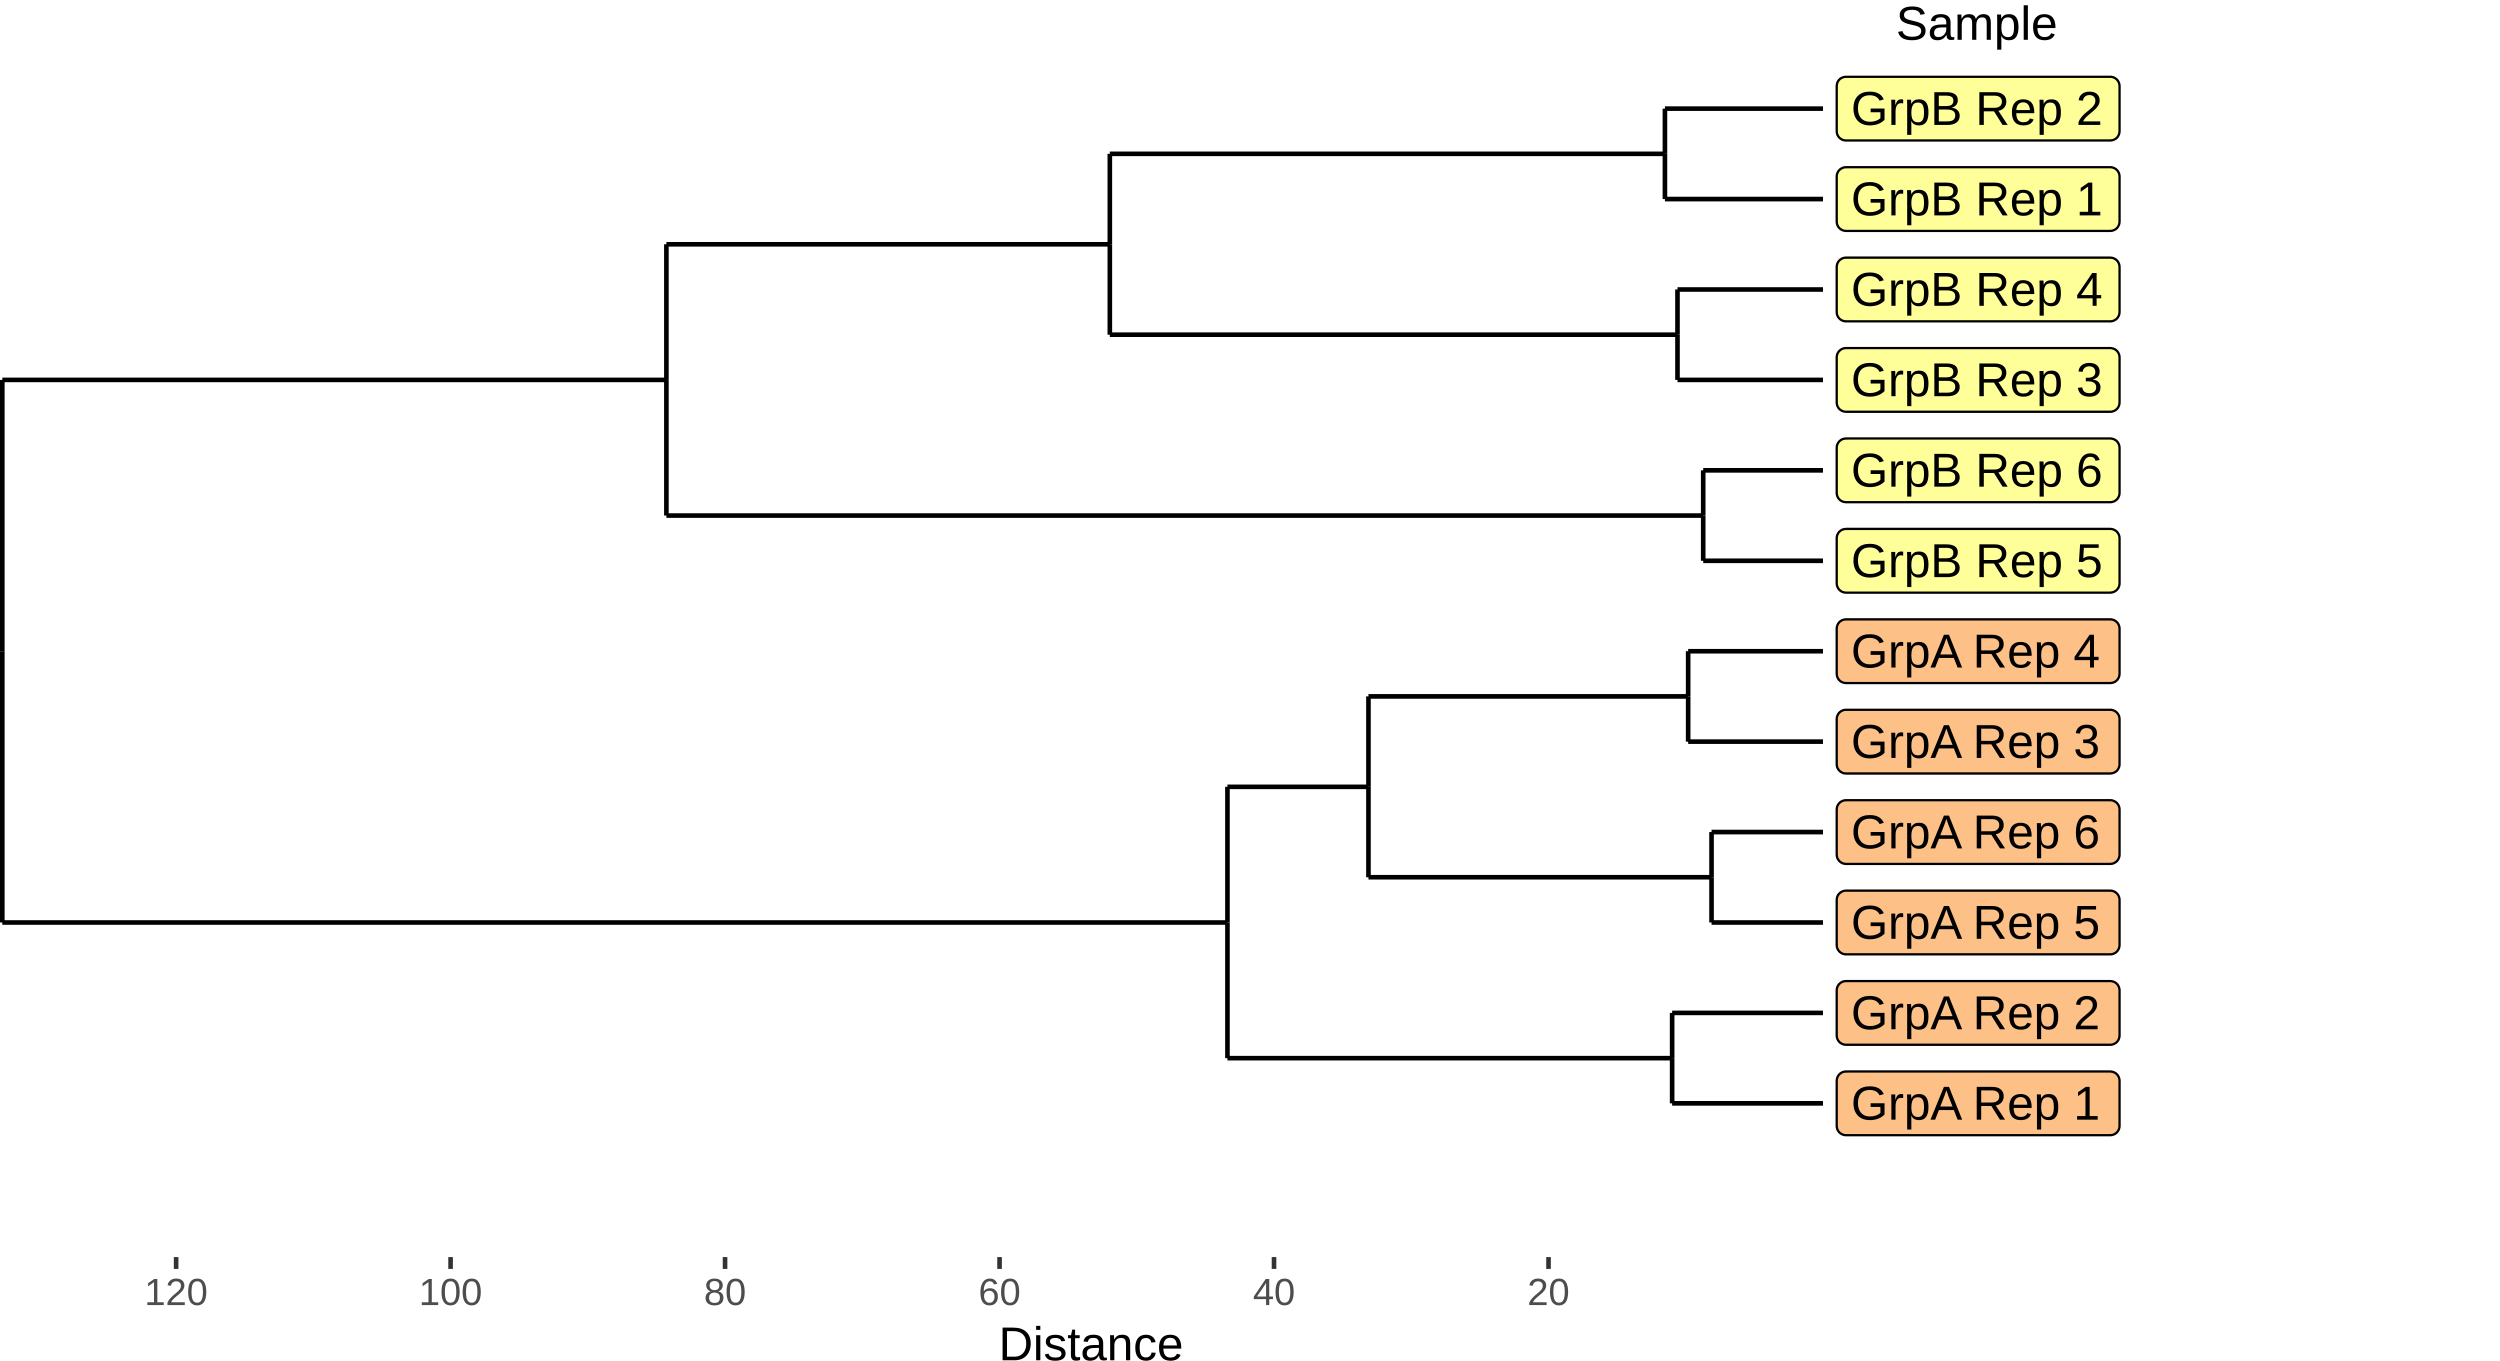
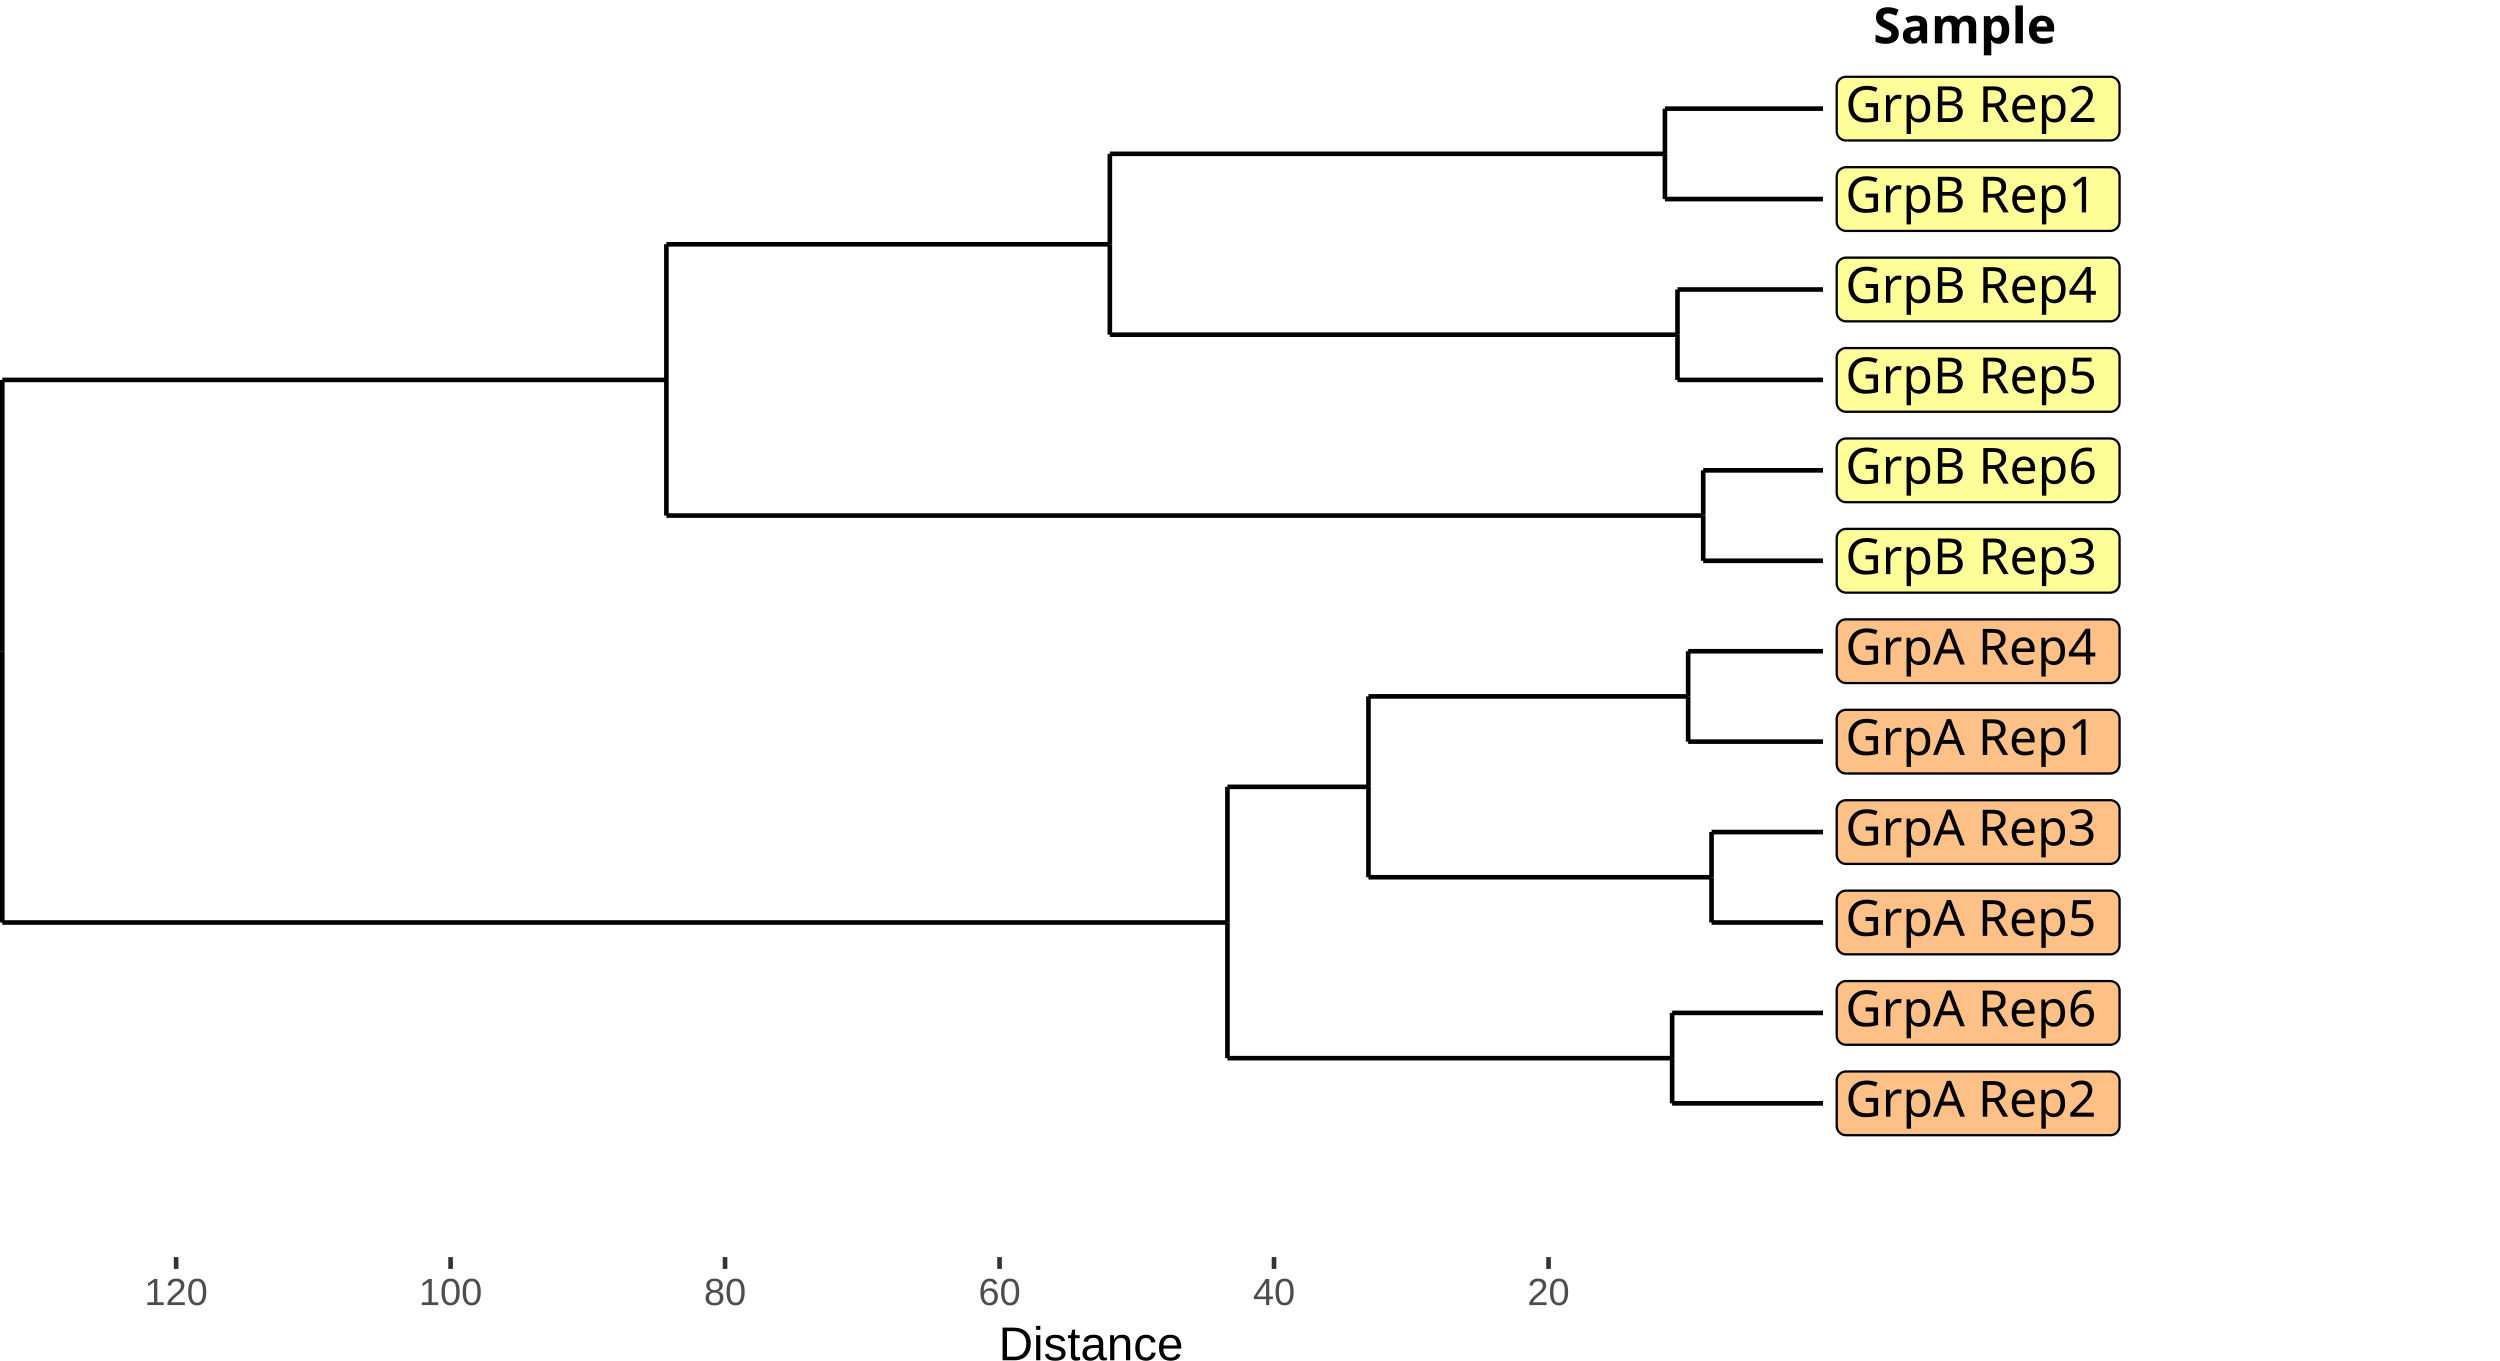
<svg xmlns="http://www.w3.org/2000/svg" viewBox="0 0 579.221 315.267" id="svg2" version="1.1" width="100%" height="100%">
  <defs id="defs4">
    <style type="text/css" id="style6">
    line, polyline, path, rect, circle {
      fill: none;
      stroke: #000000;
      stroke-linecap: round;
      stroke-linejoin: round;
      stroke-miterlimit: 10.00;
    }
  </style>
  </defs>
  <defs id="defs12">
    <clipPath id="cpOC4yMTkxOHw3MTQuNTIxfDMyOC4xMzF8NS40Nzk0NQ==">
      <rect x="8.22" y="5.48" width="706.3" height="322.65" id="rect15" style="fill:none;stroke:#000000;stroke-linecap:round;stroke-linejoin:round;stroke-miterlimit:10" />
    </clipPath>
  </defs>
  <line x1="109.12" y1="187.76" x2="109.12" y2="250.61" style="fill:none;stroke:#000000;stroke-width:1.07;stroke-linecap:butt;stroke-linejoin:round;stroke-miterlimit:10" clip-path="url(#cpOC4yMTkxOHw3MTQuNTIxfDMyOC4xMzF8NS40Nzk0NQ==)" id="line59" transform="translate(-108.585,-36.88031)" />
  <line x1="109.12" y1="250.61" x2="392.97" y2="250.61" style="fill:none;stroke:#000000;stroke-width:1.07;stroke-linecap:butt;stroke-linejoin:round;stroke-miterlimit:10" clip-path="url(#cpOC4yMTkxOHw3MTQuNTIxfDMyOC4xMzF8NS40Nzk0NQ==)" id="line61" transform="translate(-108.585,-36.88031)" />
  <line x1="392.97" y1="250.61" x2="392.97" y2="282.04" style="fill:none;stroke:#000000;stroke-width:1.07;stroke-linecap:butt;stroke-linejoin:round;stroke-miterlimit:10" clip-path="url(#cpOC4yMTkxOHw3MTQuNTIxfDMyOC4xMzF8NS40Nzk0NQ==)" id="line63" transform="translate(-108.585,-36.88031)" />
  <line x1="392.97" y1="282.04" x2="496" y2="282.04" style="fill:none;stroke:#000000;stroke-width:1.07;stroke-linecap:butt;stroke-linejoin:round;stroke-miterlimit:10" clip-path="url(#cpOC4yMTkxOHw3MTQuNTIxfDMyOC4xMzF8NS40Nzk0NQ==)" id="line65" transform="translate(-108.585,-36.88031)" />
  <line x1="496" y1="282.04" x2="496" y2="292.51" style="fill:none;stroke:#000000;stroke-width:1.07;stroke-linecap:butt;stroke-linejoin:round;stroke-miterlimit:10" clip-path="url(#cpOC4yMTkxOHw3MTQuNTIxfDMyOC4xMzF8NS40Nzk0NQ==)" id="line67" transform="translate(-108.585,-36.88031)" />
  <line x1="496" y1="292.51" x2="530.95" y2="292.51" style="fill:none;stroke:#000000;stroke-width:1.07;stroke-linecap:butt;stroke-linejoin:round;stroke-miterlimit:10" clip-path="url(#cpOC4yMTkxOHw3MTQuNTIxfDMyOC4xMzF8NS40Nzk0NQ==)" id="line69" transform="translate(-108.585,-36.88031)" />
  <line x1="496" y1="282.04" x2="496" y2="271.56" style="fill:none;stroke:#000000;stroke-width:1.07;stroke-linecap:butt;stroke-linejoin:round;stroke-miterlimit:10" clip-path="url(#cpOC4yMTkxOHw3MTQuNTIxfDMyOC4xMzF8NS40Nzk0NQ==)" id="line71" transform="translate(-108.585,-36.88031)" />
  <line x1="496" y1="271.56" x2="530.95" y2="271.56" style="fill:none;stroke:#000000;stroke-width:1.07;stroke-linecap:butt;stroke-linejoin:round;stroke-miterlimit:10" clip-path="url(#cpOC4yMTkxOHw3MTQuNTIxfDMyOC4xMzF8NS40Nzk0NQ==)" id="line73" transform="translate(-108.585,-36.88031)" />
  <line x1="392.97" y1="250.61" x2="392.97" y2="219.18" style="fill:none;stroke:#000000;stroke-width:1.07;stroke-linecap:butt;stroke-linejoin:round;stroke-miterlimit:10" clip-path="url(#cpOC4yMTkxOHw3MTQuNTIxfDMyOC4xMzF8NS40Nzk0NQ==)" id="line75" transform="translate(-108.585,-36.88031)" />
  <line x1="392.97" y1="219.18" x2="425.64" y2="219.18" style="fill:none;stroke:#000000;stroke-width:1.07;stroke-linecap:butt;stroke-linejoin:round;stroke-miterlimit:10" clip-path="url(#cpOC4yMTkxOHw3MTQuNTIxfDMyOC4xMzF8NS40Nzk0NQ==)" id="line77" transform="translate(-108.585,-36.88031)" />
  <line x1="425.64" y1="219.18" x2="425.64" y2="240.13" style="fill:none;stroke:#000000;stroke-width:1.07;stroke-linecap:butt;stroke-linejoin:round;stroke-miterlimit:10" clip-path="url(#cpOC4yMTkxOHw3MTQuNTIxfDMyOC4xMzF8NS40Nzk0NQ==)" id="line79" transform="translate(-108.585,-36.88031)" />
  <line x1="425.64" y1="240.13" x2="505.13" y2="240.13" style="fill:none;stroke:#000000;stroke-width:1.07;stroke-linecap:butt;stroke-linejoin:round;stroke-miterlimit:10" clip-path="url(#cpOC4yMTkxOHw3MTQuNTIxfDMyOC4xMzF8NS40Nzk0NQ==)" id="line81" transform="translate(-108.585,-36.88031)" />
  <line x1="505.13" y1="240.13" x2="505.13" y2="250.61" style="fill:none;stroke:#000000;stroke-width:1.07;stroke-linecap:butt;stroke-linejoin:round;stroke-miterlimit:10" clip-path="url(#cpOC4yMTkxOHw3MTQuNTIxfDMyOC4xMzF8NS40Nzk0NQ==)" id="line83" transform="translate(-108.585,-36.88031)" />
  <line x1="505.13" y1="250.61" x2="530.95" y2="250.61" style="fill:none;stroke:#000000;stroke-width:1.07;stroke-linecap:butt;stroke-linejoin:round;stroke-miterlimit:10" clip-path="url(#cpOC4yMTkxOHw3MTQuNTIxfDMyOC4xMzF8NS40Nzk0NQ==)" id="line85" transform="translate(-108.585,-36.88031)" />
  <line x1="505.13" y1="240.13" x2="505.13" y2="229.66" style="fill:none;stroke:#000000;stroke-width:1.07;stroke-linecap:butt;stroke-linejoin:round;stroke-miterlimit:10" clip-path="url(#cpOC4yMTkxOHw3MTQuNTIxfDMyOC4xMzF8NS40Nzk0NQ==)" id="line87" transform="translate(-108.585,-36.88031)" />
  <line x1="505.13" y1="229.66" x2="530.95" y2="229.66" style="fill:none;stroke:#000000;stroke-width:1.07;stroke-linecap:butt;stroke-linejoin:round;stroke-miterlimit:10" clip-path="url(#cpOC4yMTkxOHw3MTQuNTIxfDMyOC4xMzF8NS40Nzk0NQ==)" id="line89" transform="translate(-108.585,-36.88031)" />
  <line x1="425.64" y1="219.18" x2="425.64" y2="198.23" style="fill:none;stroke:#000000;stroke-width:1.07;stroke-linecap:butt;stroke-linejoin:round;stroke-miterlimit:10" clip-path="url(#cpOC4yMTkxOHw3MTQuNTIxfDMyOC4xMzF8NS40Nzk0NQ==)" id="line91" transform="translate(-108.585,-36.88031)" />
  <line x1="425.64" y1="198.23" x2="499.71" y2="198.23" style="fill:none;stroke:#000000;stroke-width:1.07;stroke-linecap:butt;stroke-linejoin:round;stroke-miterlimit:10" clip-path="url(#cpOC4yMTkxOHw3MTQuNTIxfDMyOC4xMzF8NS40Nzk0NQ==)" id="line93" transform="translate(-108.585,-36.88031)" />
  <line x1="499.71" y1="198.23" x2="499.71" y2="208.71" style="fill:none;stroke:#000000;stroke-width:1.07;stroke-linecap:butt;stroke-linejoin:round;stroke-miterlimit:10" clip-path="url(#cpOC4yMTkxOHw3MTQuNTIxfDMyOC4xMzF8NS40Nzk0NQ==)" id="line95" transform="translate(-108.585,-36.88031)" />
  <line x1="499.71" y1="208.71" x2="530.95" y2="208.71" style="fill:none;stroke:#000000;stroke-width:1.07;stroke-linecap:butt;stroke-linejoin:round;stroke-miterlimit:10" clip-path="url(#cpOC4yMTkxOHw3MTQuNTIxfDMyOC4xMzF8NS40Nzk0NQ==)" id="line97" transform="translate(-108.585,-36.88031)" />
  <line x1="499.71" y1="198.23" x2="499.71" y2="187.76" style="fill:none;stroke:#000000;stroke-width:1.07;stroke-linecap:butt;stroke-linejoin:round;stroke-miterlimit:10" clip-path="url(#cpOC4yMTkxOHw3MTQuNTIxfDMyOC4xMzF8NS40Nzk0NQ==)" id="line99" transform="translate(-108.585,-36.88031)" />
  <line x1="499.71" y1="187.76" x2="530.95" y2="187.76" style="fill:none;stroke:#000000;stroke-width:1.07;stroke-linecap:butt;stroke-linejoin:round;stroke-miterlimit:10" clip-path="url(#cpOC4yMTkxOHw3MTQuNTIxfDMyOC4xMzF8NS40Nzk0NQ==)" id="line101" transform="translate(-108.585,-36.88031)" />
  <line x1="109.12" y1="187.76" x2="109.12" y2="124.9" style="fill:none;stroke:#000000;stroke-width:1.07;stroke-linecap:butt;stroke-linejoin:round;stroke-miterlimit:10" clip-path="url(#cpOC4yMTkxOHw3MTQuNTIxfDMyOC4xMzF8NS40Nzk0NQ==)" id="line103" transform="translate(-108.585,-36.88031)" />
  <line x1="109.12" y1="124.9" x2="262.98" y2="124.9" style="fill:none;stroke:#000000;stroke-width:1.07;stroke-linecap:butt;stroke-linejoin:round;stroke-miterlimit:10" clip-path="url(#cpOC4yMTkxOHw3MTQuNTIxfDMyOC4xMzF8NS40Nzk0NQ==)" id="line105" transform="translate(-108.585,-36.88031)" />
  <line x1="262.98" y1="124.9" x2="262.98" y2="156.33" style="fill:none;stroke:#000000;stroke-width:1.07;stroke-linecap:butt;stroke-linejoin:round;stroke-miterlimit:10" clip-path="url(#cpOC4yMTkxOHw3MTQuNTIxfDMyOC4xMzF8NS40Nzk0NQ==)" id="line107" transform="translate(-108.585,-36.88031)" />
  <line x1="262.98" y1="156.33" x2="503.2" y2="156.33" style="fill:none;stroke:#000000;stroke-width:1.07;stroke-linecap:butt;stroke-linejoin:round;stroke-miterlimit:10" clip-path="url(#cpOC4yMTkxOHw3MTQuNTIxfDMyOC4xMzF8NS40Nzk0NQ==)" id="line109" transform="translate(-108.585,-36.88031)" />
  <line x1="503.2" y1="156.33" x2="503.2" y2="166.81" style="fill:none;stroke:#000000;stroke-width:1.07;stroke-linecap:butt;stroke-linejoin:round;stroke-miterlimit:10" clip-path="url(#cpOC4yMTkxOHw3MTQuNTIxfDMyOC4xMzF8NS40Nzk0NQ==)" id="line111" transform="translate(-108.585,-36.88031)" />
  <line x1="503.2" y1="166.81" x2="530.95" y2="166.81" style="fill:none;stroke:#000000;stroke-width:1.07;stroke-linecap:butt;stroke-linejoin:round;stroke-miterlimit:10" clip-path="url(#cpOC4yMTkxOHw3MTQuNTIxfDMyOC4xMzF8NS40Nzk0NQ==)" id="line113" transform="translate(-108.585,-36.88031)" />
  <line x1="503.2" y1="156.33" x2="503.2" y2="145.85" style="fill:none;stroke:#000000;stroke-width:1.07;stroke-linecap:butt;stroke-linejoin:round;stroke-miterlimit:10" clip-path="url(#cpOC4yMTkxOHw3MTQuNTIxfDMyOC4xMzF8NS40Nzk0NQ==)" id="line115" transform="translate(-108.585,-36.88031)" />
  <line x1="503.2" y1="145.85" x2="530.95" y2="145.85" style="fill:none;stroke:#000000;stroke-width:1.07;stroke-linecap:butt;stroke-linejoin:round;stroke-miterlimit:10" clip-path="url(#cpOC4yMTkxOHw3MTQuNTIxfDMyOC4xMzF8NS40Nzk0NQ==)" id="line117" transform="translate(-108.585,-36.88031)" />
  <line x1="262.98" y1="124.9" x2="262.98" y2="93.48" style="fill:none;stroke:#000000;stroke-width:1.07;stroke-linecap:butt;stroke-linejoin:round;stroke-miterlimit:10" clip-path="url(#cpOC4yMTkxOHw3MTQuNTIxfDMyOC4xMzF8NS40Nzk0NQ==)" id="line119" transform="translate(-108.585,-36.88031)" />
  <line x1="262.98" y1="93.48" x2="365.72" y2="93.48" style="fill:none;stroke:#000000;stroke-width:1.07;stroke-linecap:butt;stroke-linejoin:round;stroke-miterlimit:10" clip-path="url(#cpOC4yMTkxOHw3MTQuNTIxfDMyOC4xMzF8NS40Nzk0NQ==)" id="line121" transform="translate(-108.585,-36.88031)" />
  <line x1="365.72" y1="93.48" x2="365.72" y2="114.43" style="fill:none;stroke:#000000;stroke-width:1.07;stroke-linecap:butt;stroke-linejoin:round;stroke-miterlimit:10" clip-path="url(#cpOC4yMTkxOHw3MTQuNTIxfDMyOC4xMzF8NS40Nzk0NQ==)" id="line123" transform="translate(-108.585,-36.88031)" />
  <line x1="365.72" y1="114.43" x2="497.24" y2="114.43" style="fill:none;stroke:#000000;stroke-width:1.07;stroke-linecap:butt;stroke-linejoin:round;stroke-miterlimit:10" clip-path="url(#cpOC4yMTkxOHw3MTQuNTIxfDMyOC4xMzF8NS40Nzk0NQ==)" id="line125" transform="translate(-108.585,-36.88031)" />
  <line x1="497.24" y1="114.43" x2="497.24" y2="124.9" style="fill:none;stroke:#000000;stroke-width:1.07;stroke-linecap:butt;stroke-linejoin:round;stroke-miterlimit:10" clip-path="url(#cpOC4yMTkxOHw3MTQuNTIxfDMyOC4xMzF8NS40Nzk0NQ==)" id="line127" transform="translate(-108.585,-36.88031)" />
  <line x1="497.24" y1="124.9" x2="530.95" y2="124.9" style="fill:none;stroke:#000000;stroke-width:1.07;stroke-linecap:butt;stroke-linejoin:round;stroke-miterlimit:10" clip-path="url(#cpOC4yMTkxOHw3MTQuNTIxfDMyOC4xMzF8NS40Nzk0NQ==)" id="line129" transform="translate(-108.585,-36.88031)" />
  <line x1="497.24" y1="114.43" x2="497.24" y2="103.95" style="fill:none;stroke:#000000;stroke-width:1.07;stroke-linecap:butt;stroke-linejoin:round;stroke-miterlimit:10" clip-path="url(#cpOC4yMTkxOHw3MTQuNTIxfDMyOC4xMzF8NS40Nzk0NQ==)" id="line131" transform="translate(-108.585,-36.88031)" />
  <line x1="497.24" y1="103.95" x2="530.95" y2="103.95" style="fill:none;stroke:#000000;stroke-width:1.07;stroke-linecap:butt;stroke-linejoin:round;stroke-miterlimit:10" clip-path="url(#cpOC4yMTkxOHw3MTQuNTIxfDMyOC4xMzF8NS40Nzk0NQ==)" id="line133" transform="translate(-108.585,-36.88031)" />
  <line x1="365.72" y1="93.48" x2="365.72" y2="72.52" style="fill:none;stroke:#000000;stroke-width:1.07;stroke-linecap:butt;stroke-linejoin:round;stroke-miterlimit:10" clip-path="url(#cpOC4yMTkxOHw3MTQuNTIxfDMyOC4xMzF8NS40Nzk0NQ==)" id="line135" transform="translate(-108.585,-36.88031)" />
  <line x1="365.72" y1="72.52" x2="494.33" y2="72.52" style="fill:none;stroke:#000000;stroke-width:1.07;stroke-linecap:butt;stroke-linejoin:round;stroke-miterlimit:10" clip-path="url(#cpOC4yMTkxOHw3MTQuNTIxfDMyOC4xMzF8NS40Nzk0NQ==)" id="line137" transform="translate(-108.585,-36.88031)" />
  <line x1="494.33" y1="72.52" x2="494.33" y2="83" style="fill:none;stroke:#000000;stroke-width:1.07;stroke-linecap:butt;stroke-linejoin:round;stroke-miterlimit:10" clip-path="url(#cpOC4yMTkxOHw3MTQuNTIxfDMyOC4xMzF8NS40Nzk0NQ==)" id="line139" transform="translate(-108.585,-36.88031)" />
  <line x1="494.33" y1="83" x2="530.95" y2="83" style="fill:none;stroke:#000000;stroke-width:1.07;stroke-linecap:butt;stroke-linejoin:round;stroke-miterlimit:10" clip-path="url(#cpOC4yMTkxOHw3MTQuNTIxfDMyOC4xMzF8NS40Nzk0NQ==)" id="line141" transform="translate(-108.585,-36.88031)" />
  <line x1="494.33" y1="72.52" x2="494.33" y2="62.05" style="fill:none;stroke:#000000;stroke-width:1.07;stroke-linecap:butt;stroke-linejoin:round;stroke-miterlimit:10" clip-path="url(#cpOC4yMTkxOHw3MTQuNTIxfDMyOC4xMzF8NS40Nzk0NQ==)" id="line143" transform="translate(-108.585,-36.88031)" />
  <line x1="494.33" y1="62.05" x2="530.95" y2="62.05" style="fill:none;stroke:#000000;stroke-width:1.07;stroke-linecap:butt;stroke-linejoin:round;stroke-miterlimit:10" clip-path="url(#cpOC4yMTkxOHw3MTQuNTIxfDMyOC4xMzF8NS40Nzk0NQ==)" id="line145" transform="translate(-108.585,-36.88031)" />
  <polyline points="536.29,299.89 597.50,299.89 597.41,299.89 597.76,299.88 598.10,299.81 598.42,299.69 598.73,299.51 599.00,299.29 599.23,299.03 599.41,298.74 599.55,298.42 599.63,298.08 599.66,297.73 599.66,297.73 599.66,287.29 599.66,287.29 599.63,286.95 599.55,286.61 599.41,286.29 599.23,285.99 599.00,285.73 598.73,285.51 598.42,285.34 598.10,285.22 597.76,285.15 597.50,285.13 536.29,285.13 536.55,285.15 536.20,285.13 535.86,285.18 535.52,285.27 535.21,285.42 534.92,285.62 534.67,285.86 534.46,286.14 534.30,286.45 534.19,286.78 534.14,287.12 534.13,287.29 534.13,297.73 534.14,297.56 534.14,297.91 534.19,298.25 534.30,298.58 534.46,298.89 534.67,299.17 534.92,299.41 535.21,299.61 535.52,299.75 535.86,299.85 536.20,299.89 " style="fill:#fdc086;stroke:#000000;stroke-width:0.53;stroke-linecap:round;stroke-linejoin:round;stroke-miterlimit:10" clip-path="url(#cpOC4yMTkxOHw3MTQuNTIxfDMyOC4xMzF8NS40Nzk0NQ==)" id="polyline147" transform="translate(-108.585,-36.88031)" />
-   <g clip-path="url(#cpOC4yMTkxOHw3MTQuNTIxfDMyOC4xMzF8NS40Nzk0NQ==)" id="g149" transform="translate(-108.585,-36.88031)">
-     <text x="537.44" y="296.29" style="font-size:11.04px;font-family:Liberation Sans" textLength="58.33px" lengthAdjust="spacingAndGlyphs" id="text151">GrpA Rep 1</text>
-   </g>
  <polyline points="536.29,278.94 597.50,278.94 597.41,278.94 597.76,278.93 598.10,278.86 598.42,278.73 598.73,278.56 599.00,278.34 599.23,278.08 599.41,277.79 599.55,277.47 599.63,277.13 599.66,276.78 599.66,276.78 599.66,266.34 599.66,266.34 599.63,265.99 599.55,265.66 599.41,265.34 599.23,265.04 599.00,264.78 598.73,264.56 598.42,264.39 598.10,264.27 597.76,264.20 597.50,264.18 536.29,264.18 536.55,264.20 536.20,264.18 535.86,264.22 535.52,264.32 535.21,264.47 534.92,264.67 534.67,264.91 534.46,265.19 534.30,265.49 534.19,265.82 534.14,266.17 534.13,266.34 534.13,276.78 534.14,276.61 534.14,276.96 534.19,277.30 534.30,277.63 534.46,277.94 534.67,278.22 534.92,278.46 535.21,278.65 535.52,278.80 535.86,278.90 536.20,278.94 " style="fill:#fdc086;stroke:#000000;stroke-width:0.53;stroke-linecap:round;stroke-linejoin:round;stroke-miterlimit:10" clip-path="url(#cpOC4yMTkxOHw3MTQuNTIxfDMyOC4xMzF8NS40Nzk0NQ==)" id="polyline153" transform="translate(-108.585,-36.88031)" />
-   <g clip-path="url(#cpOC4yMTkxOHw3MTQuNTIxfDMyOC4xMzF8NS40Nzk0NQ==)" id="g155" transform="translate(-108.585,-36.88031)">
-     <text x="537.44" y="275.34" style="font-size:11.04px;font-family:Liberation Sans" textLength="58.33px" lengthAdjust="spacingAndGlyphs" id="text157">GrpA Rep 2</text>
-   </g>
  <polyline points="536.29,257.99 597.50,257.99 597.41,257.99 597.76,257.98 598.10,257.91 598.42,257.78 598.73,257.61 599.00,257.39 599.23,257.13 599.41,256.84 599.55,256.52 599.63,256.18 599.66,255.83 599.66,255.83 599.66,245.39 599.66,245.39 599.63,245.04 599.55,244.71 599.41,244.39 599.23,244.09 599.00,243.83 598.73,243.61 598.42,243.44 598.10,243.31 597.76,243.24 597.50,243.23 536.29,243.23 536.55,243.24 536.20,243.23 535.86,243.27 535.52,243.37 535.21,243.52 534.92,243.72 534.67,243.96 534.46,244.23 534.30,244.54 534.19,244.87 534.14,245.22 534.13,245.39 534.13,255.83 534.14,255.66 534.14,256.01 534.19,256.35 534.30,256.68 534.46,256.99 534.67,257.26 534.92,257.50 535.21,257.70 535.52,257.85 535.86,257.95 536.20,257.99 " style="fill:#fdc086;stroke:#000000;stroke-width:0.53;stroke-linecap:round;stroke-linejoin:round;stroke-miterlimit:10" clip-path="url(#cpOC4yMTkxOHw3MTQuNTIxfDMyOC4xMzF8NS40Nzk0NQ==)" id="polyline159" transform="translate(-108.585,-36.88031)" />
-   <g clip-path="url(#cpOC4yMTkxOHw3MTQuNTIxfDMyOC4xMzF8NS40Nzk0NQ==)" id="g161" transform="translate(-108.585,-36.88031)">
-     <text x="537.44" y="254.39" style="font-size:11.04px;font-family:Liberation Sans" textLength="58.33px" lengthAdjust="spacingAndGlyphs" id="text163">GrpA Rep 5</text>
-   </g>
  <polyline points="536.29,237.04 597.50,237.04 597.41,237.04 597.76,237.02 598.10,236.96 598.42,236.83 598.73,236.66 599.00,236.44 599.23,236.18 599.41,235.88 599.55,235.56 599.63,235.23 599.66,234.88 599.66,234.88 599.66,224.44 599.66,224.44 599.63,224.09 599.55,223.75 599.41,223.43 599.23,223.14 599.00,222.88 598.73,222.66 598.42,222.49 598.10,222.36 597.76,222.29 597.50,222.28 536.29,222.28 536.55,222.29 536.20,222.28 535.86,222.32 535.52,222.42 535.21,222.57 534.92,222.76 534.67,223.01 534.46,223.28 534.30,223.59 534.19,223.92 534.14,224.26 534.13,224.44 534.13,234.88 534.14,234.71 534.14,235.05 534.19,235.40 534.30,235.73 534.46,236.03 534.67,236.31 534.92,236.55 535.21,236.75 535.52,236.90 535.86,237.00 536.20,237.04 " style="fill:#fdc086;stroke:#000000;stroke-width:0.53;stroke-linecap:round;stroke-linejoin:round;stroke-miterlimit:10" clip-path="url(#cpOC4yMTkxOHw3MTQuNTIxfDMyOC4xMzF8NS40Nzk0NQ==)" id="polyline165" transform="translate(-108.585,-36.88031)" />
-   <g clip-path="url(#cpOC4yMTkxOHw3MTQuNTIxfDMyOC4xMzF8NS40Nzk0NQ==)" id="g167" transform="translate(-108.585,-36.88031)">
-     <text x="537.44" y="233.44" style="font-size:11.04px;font-family:Liberation Sans" textLength="58.33px" lengthAdjust="spacingAndGlyphs" id="text169">GrpA Rep 6</text>
-   </g>
  <polyline points="536.29,216.09 597.50,216.09 597.41,216.09 597.76,216.07 598.10,216.00 598.42,215.88 598.73,215.71 599.00,215.49 599.23,215.23 599.41,214.93 599.55,214.61 599.63,214.28 599.66,213.93 599.66,213.93 599.66,203.49 599.66,203.49 599.63,203.14 599.55,202.80 599.41,202.48 599.23,202.19 599.00,201.93 598.73,201.71 598.42,201.54 598.10,201.41 597.76,201.34 597.50,201.33 536.29,201.33 536.55,201.34 536.20,201.33 535.86,201.37 535.52,201.47 535.21,201.62 534.92,201.81 534.67,202.05 534.46,202.33 534.30,202.64 534.19,202.97 534.14,203.31 534.13,203.49 534.13,213.93 534.14,213.76 534.14,214.10 534.19,214.45 534.30,214.78 534.46,215.08 534.67,215.36 534.92,215.60 535.21,215.80 535.52,215.95 535.86,216.05 536.20,216.09 " style="fill:#fdc086;stroke:#000000;stroke-width:0.53;stroke-linecap:round;stroke-linejoin:round;stroke-miterlimit:10" clip-path="url(#cpOC4yMTkxOHw3MTQuNTIxfDMyOC4xMzF8NS40Nzk0NQ==)" id="polyline171" transform="translate(-108.585,-36.88031)" />
-   <g clip-path="url(#cpOC4yMTkxOHw3MTQuNTIxfDMyOC4xMzF8NS40Nzk0NQ==)" id="g173" transform="translate(-108.585,-36.88031)">
-     <text x="537.44" y="212.49" style="font-size:11.04px;font-family:Liberation Sans" textLength="58.33px" lengthAdjust="spacingAndGlyphs" id="text175">GrpA Rep 3</text>
-   </g>
  <polyline points="536.29,195.14 597.50,195.14 597.41,195.14 597.76,195.12 598.10,195.05 598.42,194.93 598.73,194.76 599.00,194.54 599.23,194.28 599.41,193.98 599.55,193.66 599.63,193.32 599.66,192.98 599.66,192.98 599.66,182.54 599.66,182.54 599.63,182.19 599.55,181.85 599.41,181.53 599.23,181.24 599.00,180.98 598.73,180.76 598.42,180.58 598.10,180.46 597.76,180.39 597.50,180.38 536.29,180.38 536.55,180.39 536.20,180.38 535.86,180.42 535.52,180.52 535.21,180.66 534.92,180.86 534.67,181.10 534.46,181.38 534.30,181.69 534.19,182.02 534.14,182.36 534.13,182.54 534.13,192.98 534.14,192.80 534.14,193.15 534.19,193.49 534.30,193.82 534.46,194.13 534.67,194.41 534.92,194.65 535.21,194.85 535.52,195.00 535.86,195.09 536.20,195.14 " style="fill:#fdc086;stroke:#000000;stroke-width:0.53;stroke-linecap:round;stroke-linejoin:round;stroke-miterlimit:10" clip-path="url(#cpOC4yMTkxOHw3MTQuNTIxfDMyOC4xMzF8NS40Nzk0NQ==)" id="polyline177" transform="translate(-108.585,-36.88031)" />
-   <g clip-path="url(#cpOC4yMTkxOHw3MTQuNTIxfDMyOC4xMzF8NS40Nzk0NQ==)" id="g179" transform="translate(-108.585,-36.88031)">
-     <text x="537.44" y="191.54" style="font-size:11.04px;font-family:Liberation Sans" textLength="58.33px" lengthAdjust="spacingAndGlyphs" id="text181">GrpA Rep 4</text>
-   </g>
  <polyline points="536.29,174.19 597.50,174.19 597.41,174.18 597.76,174.17 598.10,174.10 598.42,173.98 598.73,173.80 599.00,173.58 599.23,173.32 599.41,173.03 599.55,172.71 599.63,172.37 599.66,172.03 599.66,172.03 599.66,161.58 599.66,161.58 599.63,161.24 599.55,160.90 599.41,160.58 599.23,160.29 599.00,160.03 598.73,159.81 598.42,159.63 598.10,159.51 597.76,159.44 597.50,159.42 536.29,159.42 536.55,159.44 536.20,159.43 535.86,159.47 535.52,159.56 535.21,159.71 534.92,159.91 534.67,160.15 534.46,160.43 534.30,160.74 534.19,161.07 534.14,161.41 534.13,161.58 534.13,172.03 534.14,171.85 534.14,172.20 534.19,172.54 534.30,172.87 534.46,173.18 534.67,173.46 534.92,173.70 535.21,173.90 535.52,174.05 535.86,174.14 536.20,174.18 " style="fill:#ffff99;stroke:#000000;stroke-width:0.53;stroke-linecap:round;stroke-linejoin:round;stroke-miterlimit:10" clip-path="url(#cpOC4yMTkxOHw3MTQuNTIxfDMyOC4xMzF8NS40Nzk0NQ==)" id="polyline183" transform="translate(-108.585,-36.88031)" />
-   <g clip-path="url(#cpOC4yMTkxOHw3MTQuNTIxfDMyOC4xMzF8NS40Nzk0NQ==)" id="g185" transform="translate(-108.585,-36.88031)">
-     <text x="537.44" y="170.59" style="font-size:11.04px;font-family:Liberation Sans" textLength="58.33px" lengthAdjust="spacingAndGlyphs" id="text187">GrpB Rep 5</text>
-   </g>
  <polyline points="536.29,153.23 597.50,153.23 597.41,153.23 597.76,153.22 598.10,153.15 598.42,153.03 598.73,152.85 599.00,152.63 599.23,152.37 599.41,152.08 599.55,151.76 599.63,151.42 599.66,151.07 599.66,151.07 599.66,140.63 599.66,140.63 599.63,140.29 599.55,139.95 599.41,139.63 599.23,139.33 599.00,139.07 598.73,138.85 598.42,138.68 598.10,138.56 597.76,138.49 597.50,138.47 536.29,138.47 536.55,138.49 536.20,138.47 535.86,138.52 535.52,138.61 535.21,138.76 534.92,138.96 534.67,139.20 534.46,139.48 534.30,139.79 534.19,140.12 534.14,140.46 534.13,140.63 534.13,151.07 534.14,150.90 534.14,151.25 534.19,151.59 534.30,151.92 534.46,152.23 534.67,152.51 534.92,152.75 535.21,152.95 535.52,153.09 535.86,153.19 536.20,153.23 " style="fill:#ffff99;stroke:#000000;stroke-width:0.53;stroke-linecap:round;stroke-linejoin:round;stroke-miterlimit:10" clip-path="url(#cpOC4yMTkxOHw3MTQuNTIxfDMyOC4xMzF8NS40Nzk0NQ==)" id="polyline189" transform="translate(-108.585,-36.88031)" />
-   <g clip-path="url(#cpOC4yMTkxOHw3MTQuNTIxfDMyOC4xMzF8NS40Nzk0NQ==)" id="g191" transform="translate(-108.585,-36.88031)">
-     <text x="537.44" y="149.63" style="font-size:11.04px;font-family:Liberation Sans" textLength="58.33px" lengthAdjust="spacingAndGlyphs" id="text193">GrpB Rep 6</text>
-   </g>
  <polyline points="536.29,132.28 597.50,132.28 597.41,132.28 597.76,132.27 598.10,132.20 598.42,132.07 598.73,131.90 599.00,131.68 599.23,131.42 599.41,131.13 599.55,130.81 599.63,130.47 599.66,130.12 599.66,130.12 599.66,119.68 599.66,119.68 599.63,119.33 599.55,119.00 599.41,118.68 599.23,118.38 599.00,118.12 598.73,117.90 598.42,117.73 598.10,117.61 597.76,117.54 597.50,117.52 536.29,117.52 536.55,117.54 536.20,117.52 535.86,117.56 535.52,117.66 535.21,117.81 534.92,118.01 534.67,118.25 534.46,118.53 534.30,118.83 534.19,119.16 534.14,119.51 534.13,119.68 534.13,130.12 534.14,129.95 534.14,130.30 534.19,130.64 534.30,130.97 534.46,131.28 534.67,131.56 534.92,131.80 535.21,131.99 535.52,132.14 535.86,132.24 536.20,132.28 " style="fill:#ffff99;stroke:#000000;stroke-width:0.53;stroke-linecap:round;stroke-linejoin:round;stroke-miterlimit:10" clip-path="url(#cpOC4yMTkxOHw3MTQuNTIxfDMyOC4xMzF8NS40Nzk0NQ==)" id="polyline195" transform="translate(-108.585,-36.88031)" />
-   <g clip-path="url(#cpOC4yMTkxOHw3MTQuNTIxfDMyOC4xMzF8NS40Nzk0NQ==)" id="g197" transform="translate(-108.585,-36.88031)">
-     <text x="537.44" y="128.68" style="font-size:11.04px;font-family:Liberation Sans" textLength="58.33px" lengthAdjust="spacingAndGlyphs" id="text199">GrpB Rep 3</text>
-   </g>
  <polyline points="536.29,111.33 597.50,111.33 597.41,111.33 597.76,111.32 598.10,111.25 598.42,111.12 598.73,110.95 599.00,110.73 599.23,110.47 599.41,110.18 599.55,109.86 599.63,109.52 599.66,109.17 599.66,109.17 599.66,98.73 599.66,98.73 599.63,98.38 599.55,98.05 599.41,97.73 599.23,97.43 599.00,97.17 598.73,96.95 598.42,96.78 598.10,96.65 597.76,96.59 597.50,96.57 536.29,96.57 536.55,96.59 536.20,96.57 535.86,96.61 535.52,96.71 535.21,96.86 534.92,97.06 534.67,97.30 534.46,97.58 534.30,97.88 534.19,98.21 534.14,98.56 534.13,98.73 534.13,109.17 534.14,109.00 534.14,109.35 534.19,109.69 534.30,110.02 534.46,110.33 534.67,110.60 534.92,110.85 535.21,111.04 535.52,111.19 535.86,111.29 536.20,111.33 " style="fill:#ffff99;stroke:#000000;stroke-width:0.53;stroke-linecap:round;stroke-linejoin:round;stroke-miterlimit:10" clip-path="url(#cpOC4yMTkxOHw3MTQuNTIxfDMyOC4xMzF8NS40Nzk0NQ==)" id="polyline201" transform="translate(-108.585,-36.88031)" />
-   <g clip-path="url(#cpOC4yMTkxOHw3MTQuNTIxfDMyOC4xMzF8NS40Nzk0NQ==)" id="g203" transform="translate(-108.585,-36.88031)">
-     <text x="537.44" y="107.73" style="font-size:11.04px;font-family:Liberation Sans" textLength="58.33px" lengthAdjust="spacingAndGlyphs" id="text205">GrpB Rep 4</text>
-   </g>
  <polyline points="536.29,90.38 597.50,90.38 597.41,90.38 597.76,90.37 598.10,90.30 598.42,90.17 598.73,90.00 599.00,89.78 599.23,89.52 599.41,89.22 599.55,88.90 599.63,88.57 599.66,88.22 599.66,88.22 599.66,77.78 599.66,77.78 599.63,77.43 599.55,77.09 599.41,76.77 599.23,76.48 599.00,76.22 598.73,76.00 598.42,75.83 598.10,75.70 597.76,75.63 597.50,75.62 536.29,75.62 536.55,75.63 536.20,75.62 535.86,75.66 535.52,75.76 535.21,75.91 534.92,76.11 534.67,76.35 534.46,76.62 534.30,76.93 534.19,77.26 534.14,77.60 534.13,77.78 534.13,88.22 534.14,88.05 534.14,88.39 534.19,88.74 534.30,89.07 534.46,89.38 534.67,89.65 534.92,89.89 535.21,90.09 535.52,90.24 535.86,90.34 536.20,90.38 " style="fill:#ffff99;stroke:#000000;stroke-width:0.53;stroke-linecap:round;stroke-linejoin:round;stroke-miterlimit:10" clip-path="url(#cpOC4yMTkxOHw3MTQuNTIxfDMyOC4xMzF8NS40Nzk0NQ==)" id="polyline207" transform="translate(-108.585,-36.88031)" />
-   <g clip-path="url(#cpOC4yMTkxOHw3MTQuNTIxfDMyOC4xMzF8NS40Nzk0NQ==)" id="g209" transform="translate(-108.585,-36.88031)">
-     <text x="537.44" y="86.78" style="font-size:11.04px;font-family:Liberation Sans" textLength="58.33px" lengthAdjust="spacingAndGlyphs" id="text211">GrpB Rep 1</text>
-   </g>
  <polyline points="536.29,69.43 597.50,69.43 597.41,69.43 597.76,69.41 598.10,69.34 598.42,69.22 598.73,69.05 599.00,68.83 599.23,68.57 599.41,68.27 599.55,67.95 599.63,67.62 599.66,67.27 599.66,67.27 599.66,56.83 599.66,56.83 599.63,56.48 599.55,56.14 599.41,55.82 599.23,55.53 599.00,55.27 598.73,55.05 598.42,54.88 598.10,54.75 597.76,54.68 597.50,54.67 536.29,54.67 536.55,54.68 536.20,54.67 535.86,54.71 535.52,54.81 535.21,54.96 534.92,55.15 534.67,55.39 534.46,55.67 534.30,55.98 534.19,56.31 534.14,56.65 534.13,56.83 534.13,67.27 534.14,67.10 534.14,67.44 534.19,67.79 534.30,68.12 534.46,68.42 534.67,68.70 534.92,68.94 535.21,69.14 535.52,69.29 535.86,69.39 536.20,69.43 " style="fill:#ffff99;stroke:#000000;stroke-width:0.53;stroke-linecap:round;stroke-linejoin:round;stroke-miterlimit:10" clip-path="url(#cpOC4yMTkxOHw3MTQuNTIxfDMyOC4xMzF8NS40Nzk0NQ==)" id="polyline213" transform="translate(-108.585,-36.88031)" />
-   <g clip-path="url(#cpOC4yMTkxOHw3MTQuNTIxfDMyOC4xMzF8NS40Nzk0NQ==)" id="g215" transform="translate(-108.585,-36.88031)">
-     <text x="537.44" y="65.83" style="font-size:11.04px;font-family:Liberation Sans" textLength="58.33px" lengthAdjust="spacingAndGlyphs" id="text217">GrpB Rep 2</text>
-   </g>
-   <g clip-path="url(#cpOC4yMTkxOHw3MTQuNTIxfDMyOC4xMzF8NS40Nzk0NQ==)" id="g463" transform="translate(-110.7549,-35.66816)">
-     <text x="550.03" y="44.88" style="font-size:11.04px;font-family:Liberation Sans" textLength="37.46px" lengthAdjust="spacingAndGlyphs" id="text465">Sample</text>
-   </g>
  <defs id="defs643">
    <clipPath id="cpMHw3MjB8MzYwfDA=">
      <rect x="0" y="0" width="720" height="360" id="rect646" style="fill:none;stroke:#000000;stroke-linecap:round;stroke-linejoin:round;stroke-miterlimit:10" />
    </clipPath>
  </defs>
  <polyline points="467.36,330.87 467.36,328.13 " style="fill:none;stroke:#333333;stroke-width:1.07;stroke-linecap:butt;stroke-linejoin:round;stroke-miterlimit:10" clip-path="url(#cpMHw3MjB8MzYwfDA=)" id="polyline648" transform="translate(-108.585,-36.88031)" />
  <polyline points="403.76,330.87 403.76,328.13 " style="fill:none;stroke:#333333;stroke-width:1.07;stroke-linecap:butt;stroke-linejoin:round;stroke-miterlimit:10" clip-path="url(#cpMHw3MjB8MzYwfDA=)" id="polyline650" transform="translate(-108.585,-36.88031)" />
  <polyline points="340.17,330.87 340.17,328.13 " style="fill:none;stroke:#333333;stroke-width:1.07;stroke-linecap:butt;stroke-linejoin:round;stroke-miterlimit:10" clip-path="url(#cpMHw3MjB8MzYwfDA=)" id="polyline652" transform="translate(-108.585,-36.88031)" />
  <polyline points="276.57,330.87 276.57,328.13 " style="fill:none;stroke:#333333;stroke-width:1.07;stroke-linecap:butt;stroke-linejoin:round;stroke-miterlimit:10" clip-path="url(#cpMHw3MjB8MzYwfDA=)" id="polyline654" transform="translate(-108.585,-36.88031)" />
  <polyline points="212.98,330.87 212.98,328.13 " style="fill:none;stroke:#333333;stroke-width:1.07;stroke-linecap:butt;stroke-linejoin:round;stroke-miterlimit:10" clip-path="url(#cpMHw3MjB8MzYwfDA=)" id="polyline656" transform="translate(-108.585,-36.88031)" />
  <polyline points="149.39,330.87 149.39,328.13 " style="fill:none;stroke:#333333;stroke-width:1.07;stroke-linecap:butt;stroke-linejoin:round;stroke-miterlimit:10" clip-path="url(#cpMHw3MjB8MzYwfDA=)" id="polyline658" transform="translate(-108.585,-36.88031)" />
  <g clip-path="url(#cpMHw3MjB8MzYwfDA=)" id="g660" transform="translate(-108.585,-36.88031)">
-     <text x="462.46" y="339.25" style="font-size:8.8px;fill:#4d4d4d;font-family:Liberation Sans" textLength="9.78px" lengthAdjust="spacingAndGlyphs" id="text662">20</text>
+     <text x="462.46" y="339.25" style="font-size:8.8px;line-height:0%;font-family:'Liberation Sans';fill:#4d4d4d" textLength="9.78" lengthAdjust="spacingAndGlyphs" id="text662">20</text>
  </g>
  <g clip-path="url(#cpMHw3MjB8MzYwfDA=)" id="g664" transform="translate(-108.585,-36.88031)">
-     <text x="398.87" y="339.25" style="font-size:8.8px;fill:#4d4d4d;font-family:Liberation Sans" textLength="9.78px" lengthAdjust="spacingAndGlyphs" id="text666">40</text>
+     <text x="398.87" y="339.25" style="font-size:8.8px;line-height:0%;font-family:'Liberation Sans';fill:#4d4d4d" textLength="9.78" lengthAdjust="spacingAndGlyphs" id="text666">40</text>
  </g>
  <g clip-path="url(#cpMHw3MjB8MzYwfDA=)" id="g668" transform="translate(-108.585,-36.88031)">
-     <text x="335.28" y="339.25" style="font-size:8.8px;fill:#4d4d4d;font-family:Liberation Sans" textLength="9.78px" lengthAdjust="spacingAndGlyphs" id="text670">60</text>
+     <text x="335.28" y="339.25" style="font-size:8.8px;line-height:0%;font-family:'Liberation Sans';fill:#4d4d4d" textLength="9.78" lengthAdjust="spacingAndGlyphs" id="text670">60</text>
  </g>
  <g clip-path="url(#cpMHw3MjB8MzYwfDA=)" id="g672" transform="translate(-108.585,-36.88031)">
-     <text x="271.68" y="339.25" style="font-size:8.8px;fill:#4d4d4d;font-family:Liberation Sans" textLength="9.78px" lengthAdjust="spacingAndGlyphs" id="text674">80</text>
+     <text x="271.68" y="339.25" style="font-size:8.8px;line-height:0%;font-family:'Liberation Sans';fill:#4d4d4d" textLength="9.78" lengthAdjust="spacingAndGlyphs" id="text674">80</text>
  </g>
  <g clip-path="url(#cpMHw3MjB8MzYwfDA=)" id="g676" transform="translate(-108.585,-36.88031)">
-     <text x="205.64" y="339.25" style="font-size:8.8px;fill:#4d4d4d;font-family:Liberation Sans" textLength="14.68px" lengthAdjust="spacingAndGlyphs" id="text678">100</text>
+     <text x="205.64" y="339.25" style="font-size:8.8px;line-height:0%;font-family:'Liberation Sans';fill:#4d4d4d" textLength="14.68" lengthAdjust="spacingAndGlyphs" id="text678">100</text>
  </g>
  <g clip-path="url(#cpMHw3MjB8MzYwfDA=)" id="g680" transform="translate(-108.585,-36.88031)">
-     <text x="142.05" y="339.25" style="font-size:8.8px;fill:#4d4d4d;font-family:Liberation Sans" textLength="14.68px" lengthAdjust="spacingAndGlyphs" id="text682">120</text>
+     <text x="142.05" y="339.25" style="font-size:8.8px;line-height:0%;font-family:'Liberation Sans';fill:#4d4d4d" textLength="14.68" lengthAdjust="spacingAndGlyphs" id="text682">120</text>
  </g>
  <g clip-path="url(#cpMHw3MjB8MzYwfDA=)" id="g684" transform="translate(-108.585,-36.88031)">
-     <text x="339.97" y="352.04" style="font-size:11px;font-family:Liberation Sans" textLength="42.80px" lengthAdjust="spacingAndGlyphs" id="text686">Distance</text>
+     <text x="339.97" y="352.04" style="font-size:11px;line-height:0%;font-family:'Liberation Sans'" textLength="42.8" lengthAdjust="spacingAndGlyphs" id="text686">Distance</text>
  </g>
+   <text xml:space="preserve" style="font-style:normal;font-variant:normal;font-weight:bold;font-stretch:normal;font-size:21.683px;line-height:1.25;font-family:sans-serif;-inkscape-font-specification:'sans-serif Bold';letter-spacing:0px;word-spacing:0px;fill:#000000;fill-opacity:1;stroke:none;stroke-width:0.542" x="434.015" y="10.041" id="text5951">
+     <tspan id="tspan5949" x="434.015" y="10.041" style="font-style:normal;font-variant:normal;font-weight:bold;font-stretch:normal;font-size:11.564px;font-family:sans-serif;-inkscape-font-specification:'sans-serif Bold';stroke-width:0.542">Sample</tspan>
+   </text>
+   <text id="text5963" y="28.259" x="427.555" style="font-style:normal;font-variant:normal;font-weight:bold;font-stretch:normal;font-size:21.683px;line-height:1.25;font-family:sans-serif;-inkscape-font-specification:'sans-serif Bold';letter-spacing:0px;word-spacing:0px;fill:#000000;fill-opacity:1;stroke:none;stroke-width:0.542" xml:space="preserve">
+     <tspan style="font-style:normal;font-variant:normal;font-weight:normal;font-stretch:normal;font-size:11.564px;font-family:sans-serif;-inkscape-font-specification:sans-serif;stroke-width:0.542" y="28.259" x="427.555" id="tspan5961">GrpB Rep2</tspan>
+   </text>
+   <text xml:space="preserve" style="font-style:normal;font-variant:normal;font-weight:bold;font-stretch:normal;font-size:21.683px;line-height:1.25;font-family:sans-serif;-inkscape-font-specification:'sans-serif Bold';letter-spacing:0px;word-spacing:0px;fill:#000000;fill-opacity:1;stroke:none;stroke-width:0.542" x="427.555" y="49.21" id="text5967">
+     <tspan id="tspan5965" x="427.555" y="49.21" style="font-style:normal;font-variant:normal;font-weight:normal;font-stretch:normal;font-size:11.564px;font-family:sans-serif;-inkscape-font-specification:sans-serif;stroke-width:0.542">GrpB Rep1</tspan>
+   </text>
+   <text id="text5971" y="70.16" x="427.555" style="font-style:normal;font-variant:normal;font-weight:bold;font-stretch:normal;font-size:21.683px;line-height:1.25;font-family:sans-serif;-inkscape-font-specification:'sans-serif Bold';letter-spacing:0px;word-spacing:0px;fill:#000000;fill-opacity:1;stroke:none;stroke-width:0.542" xml:space="preserve">
+     <tspan style="font-style:normal;font-variant:normal;font-weight:normal;font-stretch:normal;font-size:11.564px;font-family:sans-serif;-inkscape-font-specification:sans-serif;stroke-width:0.542" y="70.16" x="427.555" id="tspan5969">GrpB Rep4</tspan>
+   </text>
+   <text xml:space="preserve" style="font-style:normal;font-variant:normal;font-weight:bold;font-stretch:normal;font-size:21.683px;line-height:1.25;font-family:sans-serif;-inkscape-font-specification:'sans-serif Bold';letter-spacing:0px;word-spacing:0px;fill:#000000;fill-opacity:1;stroke:none;stroke-width:0.542" x="427.555" y="91.111" id="text5975">
+     <tspan id="tspan5973" x="427.555" y="91.111" style="font-style:normal;font-variant:normal;font-weight:normal;font-stretch:normal;font-size:11.564px;font-family:sans-serif;-inkscape-font-specification:sans-serif;stroke-width:0.542">GrpB Rep5</tspan>
+   </text>
+   <text id="text5979" y="112.062" x="427.555" style="font-style:normal;font-variant:normal;font-weight:bold;font-stretch:normal;font-size:21.683px;line-height:1.25;font-family:sans-serif;-inkscape-font-specification:'sans-serif Bold';letter-spacing:0px;word-spacing:0px;fill:#000000;fill-opacity:1;stroke:none;stroke-width:0.542" xml:space="preserve">
+     <tspan style="font-style:normal;font-variant:normal;font-weight:normal;font-stretch:normal;font-size:11.564px;font-family:sans-serif;-inkscape-font-specification:sans-serif;stroke-width:0.542" y="112.062" x="427.555" id="tspan5977">GrpB Rep6</tspan>
+   </text>
+   <text xml:space="preserve" style="font-style:normal;font-variant:normal;font-weight:bold;font-stretch:normal;font-size:21.683px;line-height:1.25;font-family:sans-serif;-inkscape-font-specification:'sans-serif Bold';letter-spacing:0px;word-spacing:0px;fill:#000000;fill-opacity:1;stroke:none;stroke-width:0.542" x="427.555" y="133.013" id="text5983">
+     <tspan id="tspan5981" x="427.555" y="133.013" style="font-style:normal;font-variant:normal;font-weight:normal;font-stretch:normal;font-size:11.564px;font-family:sans-serif;-inkscape-font-specification:sans-serif;stroke-width:0.542">GrpB Rep3</tspan>
+   </text>
+   <text xml:space="preserve" style="font-style:normal;font-variant:normal;font-weight:bold;font-stretch:normal;font-size:21.683px;line-height:1.25;font-family:sans-serif;-inkscape-font-specification:'sans-serif Bold';letter-spacing:0px;word-spacing:0px;fill:#000000;fill-opacity:1;stroke:none;stroke-width:0.542" x="427.555" y="174.915" id="text5991">
+     <tspan id="tspan5989" x="427.555" y="174.915" style="font-style:normal;font-variant:normal;font-weight:normal;font-stretch:normal;font-size:11.564px;font-family:sans-serif;-inkscape-font-specification:sans-serif;stroke-width:0.542">GrpA Rep1</tspan>
+   </text>
+   <text id="text6011" y="153.964" x="427.555" style="font-style:normal;font-variant:normal;font-weight:bold;font-stretch:normal;font-size:21.683px;line-height:1.25;font-family:sans-serif;-inkscape-font-specification:'sans-serif Bold';letter-spacing:0px;word-spacing:0px;fill:#000000;fill-opacity:1;stroke:none;stroke-width:0.542" xml:space="preserve">
+     <tspan style="font-style:normal;font-variant:normal;font-weight:normal;font-stretch:normal;font-size:11.564px;font-family:sans-serif;-inkscape-font-specification:sans-serif;stroke-width:0.542" y="153.964" x="427.555" id="tspan6009">GrpA Rep4</tspan>
+   </text>
+   <text xml:space="preserve" style="font-style:normal;font-variant:normal;font-weight:bold;font-stretch:normal;font-size:21.683px;line-height:1.25;font-family:sans-serif;-inkscape-font-specification:'sans-serif Bold';letter-spacing:0px;word-spacing:0px;fill:#000000;fill-opacity:1;stroke:none;stroke-width:0.542" x="427.555" y="195.866" id="text6015">
+     <tspan id="tspan6013" x="427.555" y="195.866" style="font-style:normal;font-variant:normal;font-weight:normal;font-stretch:normal;font-size:11.564px;font-family:sans-serif;-inkscape-font-specification:sans-serif;stroke-width:0.542">GrpA Rep3</tspan>
+   </text>
+   <text id="text6019" y="216.817" x="427.555" style="font-style:normal;font-variant:normal;font-weight:bold;font-stretch:normal;font-size:21.683px;line-height:1.25;font-family:sans-serif;-inkscape-font-specification:'sans-serif Bold';letter-spacing:0px;word-spacing:0px;fill:#000000;fill-opacity:1;stroke:none;stroke-width:0.542" xml:space="preserve">
+     <tspan style="font-style:normal;font-variant:normal;font-weight:normal;font-stretch:normal;font-size:11.564px;font-family:sans-serif;-inkscape-font-specification:sans-serif;stroke-width:0.542" y="216.817" x="427.555" id="tspan6017">GrpA Rep5</tspan>
+   </text>
+   <text xml:space="preserve" style="font-style:normal;font-variant:normal;font-weight:bold;font-stretch:normal;font-size:21.683px;line-height:1.25;font-family:sans-serif;-inkscape-font-specification:'sans-serif Bold';letter-spacing:0px;word-spacing:0px;fill:#000000;fill-opacity:1;stroke:none;stroke-width:0.542" x="427.555" y="237.768" id="text6023">
+     <tspan id="tspan6021" x="427.555" y="237.768" style="font-style:normal;font-variant:normal;font-weight:normal;font-stretch:normal;font-size:11.564px;font-family:sans-serif;-inkscape-font-specification:sans-serif;stroke-width:0.542">GrpA Rep6</tspan>
+   </text>
+   <text id="text6027" y="258.719" x="427.567" style="font-style:normal;font-variant:normal;font-weight:bold;font-stretch:normal;font-size:21.683px;line-height:1.25;font-family:sans-serif;-inkscape-font-specification:'sans-serif Bold';letter-spacing:0px;word-spacing:0px;fill:#000000;fill-opacity:1;stroke:none;stroke-width:0.542" xml:space="preserve">
+     <tspan style="font-style:normal;font-variant:normal;font-weight:normal;font-stretch:normal;font-size:11.564px;font-family:sans-serif;-inkscape-font-specification:sans-serif;stroke-width:0.542" y="258.719" x="427.567" id="tspan6025">GrpA Rep2</tspan>
+   </text>
</svg>
